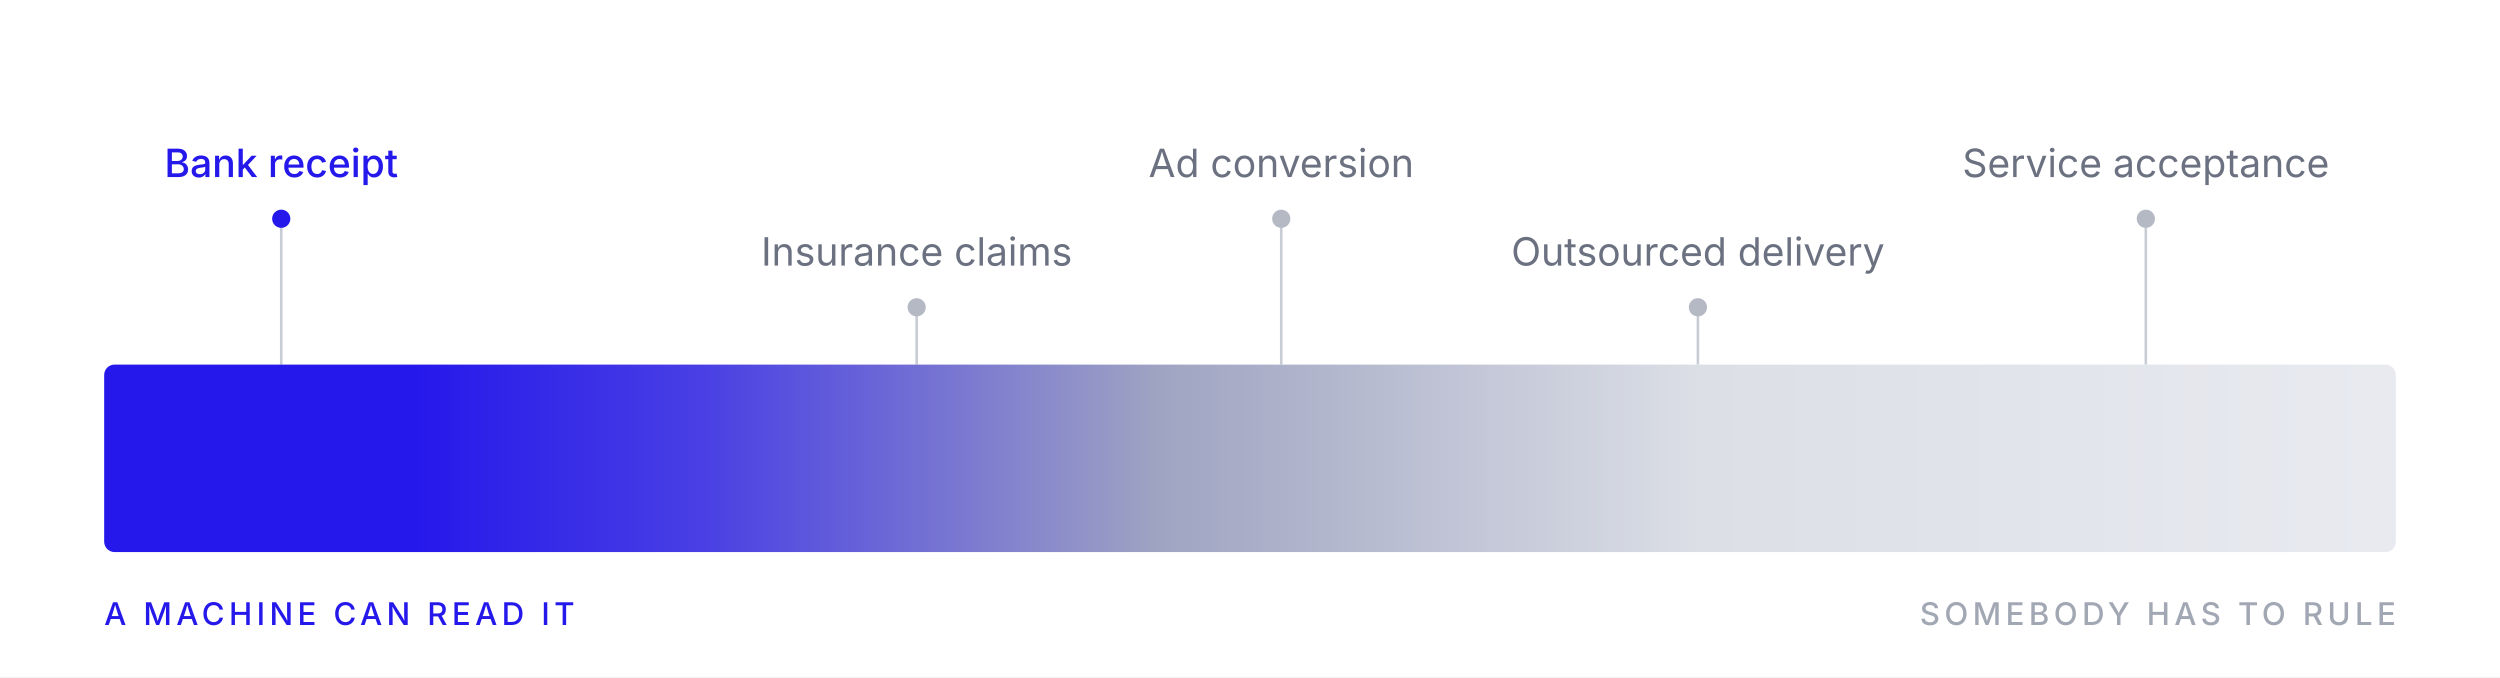
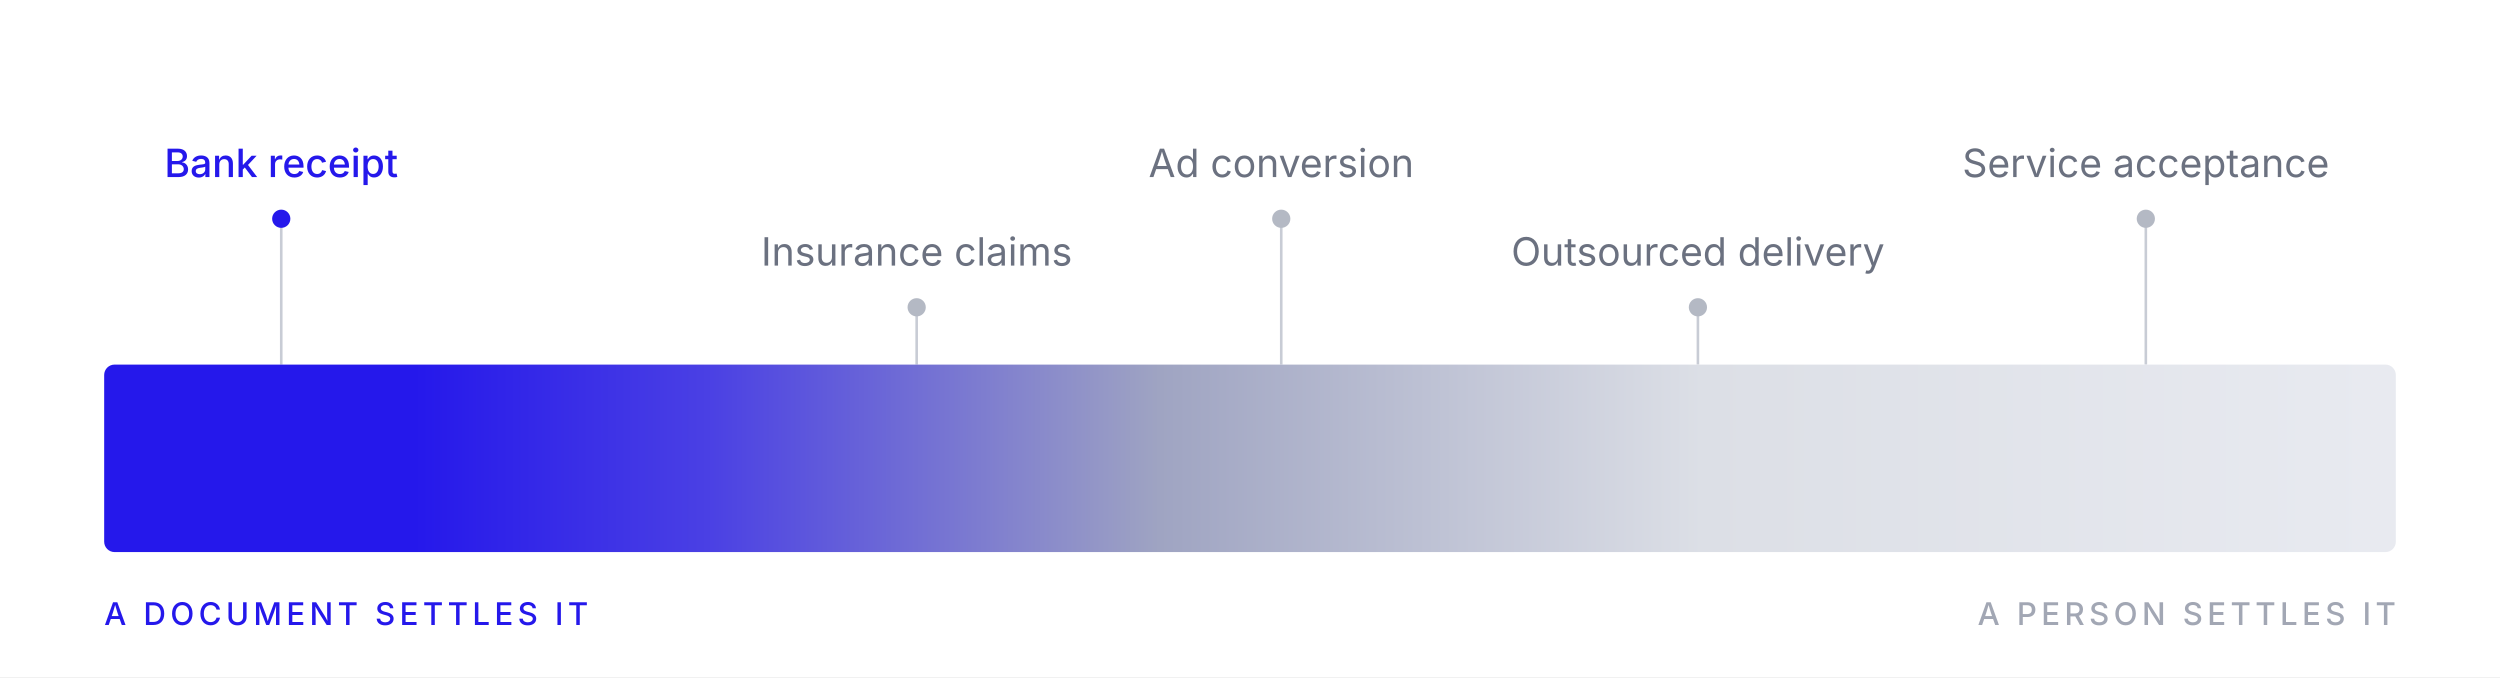
- <svg xmlns="http://www.w3.org/2000/svg" viewBox="0 0 960 260" role="img" aria-label="A bank receipt sits at the end a machine can read. Insurance claims, ad conversion, outsourced delivery and service acceptance fall along the range where somebody has to rule.">
+ <svg xmlns="http://www.w3.org/2000/svg" viewBox="0 0 960 260" role="img" aria-label="A bank receipt sits at the end where a document settles the condition. Insurance claims, ad conversion, outsourced delivery and service acceptance fall along the range where a person settles it.">
  <defs>
    <linearGradient id="drain" x1="0" y1="0" x2="1" y2="0">
      <stop offset="0" stop-color="#2518eb" />
      <stop offset=".13" stop-color="#2518eb" />
      <stop offset=".26" stop-color="#4a40e4" />
      <stop offset=".46" stop-color="#9fa4c2" />
      <stop offset=".70" stop-color="#dcdfe6" />
      <stop offset="1" stop-color="#e8eaf0" />
    </linearGradient>
  </defs>
  <style>
    .lbl{fill:#6b7180;font:400 15px/1 Inter,system-ui,sans-serif}
    .lbl-on{fill:#2518eb;font:500 15px/1 Inter,system-ui,sans-serif}
    .zone{font:500 12px/1 Inter,system-ui,sans-serif;letter-spacing:.14em}
    .lead{stroke:#c8ccd5;stroke-width:1}
    .pin{fill:#b4b9c4}.pin-on{fill:#2518eb}
  </style>
  <rect width="960" height="260" fill="#ffffff" />
  <g>
    <path class="lead" d="M108 84V140" />
    <circle class="pin-on" cx="108" cy="84" r="3.5" />
    <text class="lbl-on" x="108" y="68" text-anchor="middle">Bank receipt</text>
    <path class="lead" d="M352 118V140" />
    <circle class="pin" cx="352" cy="118" r="3.5" />
    <text class="lbl" x="352" y="102" text-anchor="middle">Insurance claims</text>
    <path class="lead" d="M492 84V140" />
    <circle class="pin" cx="492" cy="84" r="3.5" />
    <text class="lbl" x="492" y="68" text-anchor="middle">Ad conversion</text>
    <path class="lead" d="M652 118V140" />
    <circle class="pin" cx="652" cy="118" r="3.5" />
    <text class="lbl" x="652" y="102" text-anchor="middle">Outsourced delivery</text>
    <path class="lead" d="M824 84V140" />
    <circle class="pin" cx="824" cy="84" r="3.5" />
    <text class="lbl" x="824" y="68" text-anchor="middle">Service acceptance</text>
  </g>
  <rect x="40" y="140" width="880" height="72" rx="4" fill="url(#drain)" />
-   <text class="zone" x="40" y="240" fill="#2518eb">A MACHINE CAN READ IT</text>
-   <text class="zone" x="920" y="240" fill="#a2a7b4" text-anchor="end">SOMEBODY HAS TO RULE</text>
+   <text class="zone" x="40" y="240" fill="#2518eb">A DOCUMENT SETTLES IT</text>
+   <text class="zone" x="920" y="240" fill="#a2a7b4" text-anchor="end">A PERSON SETTLES IT</text>
</svg>
